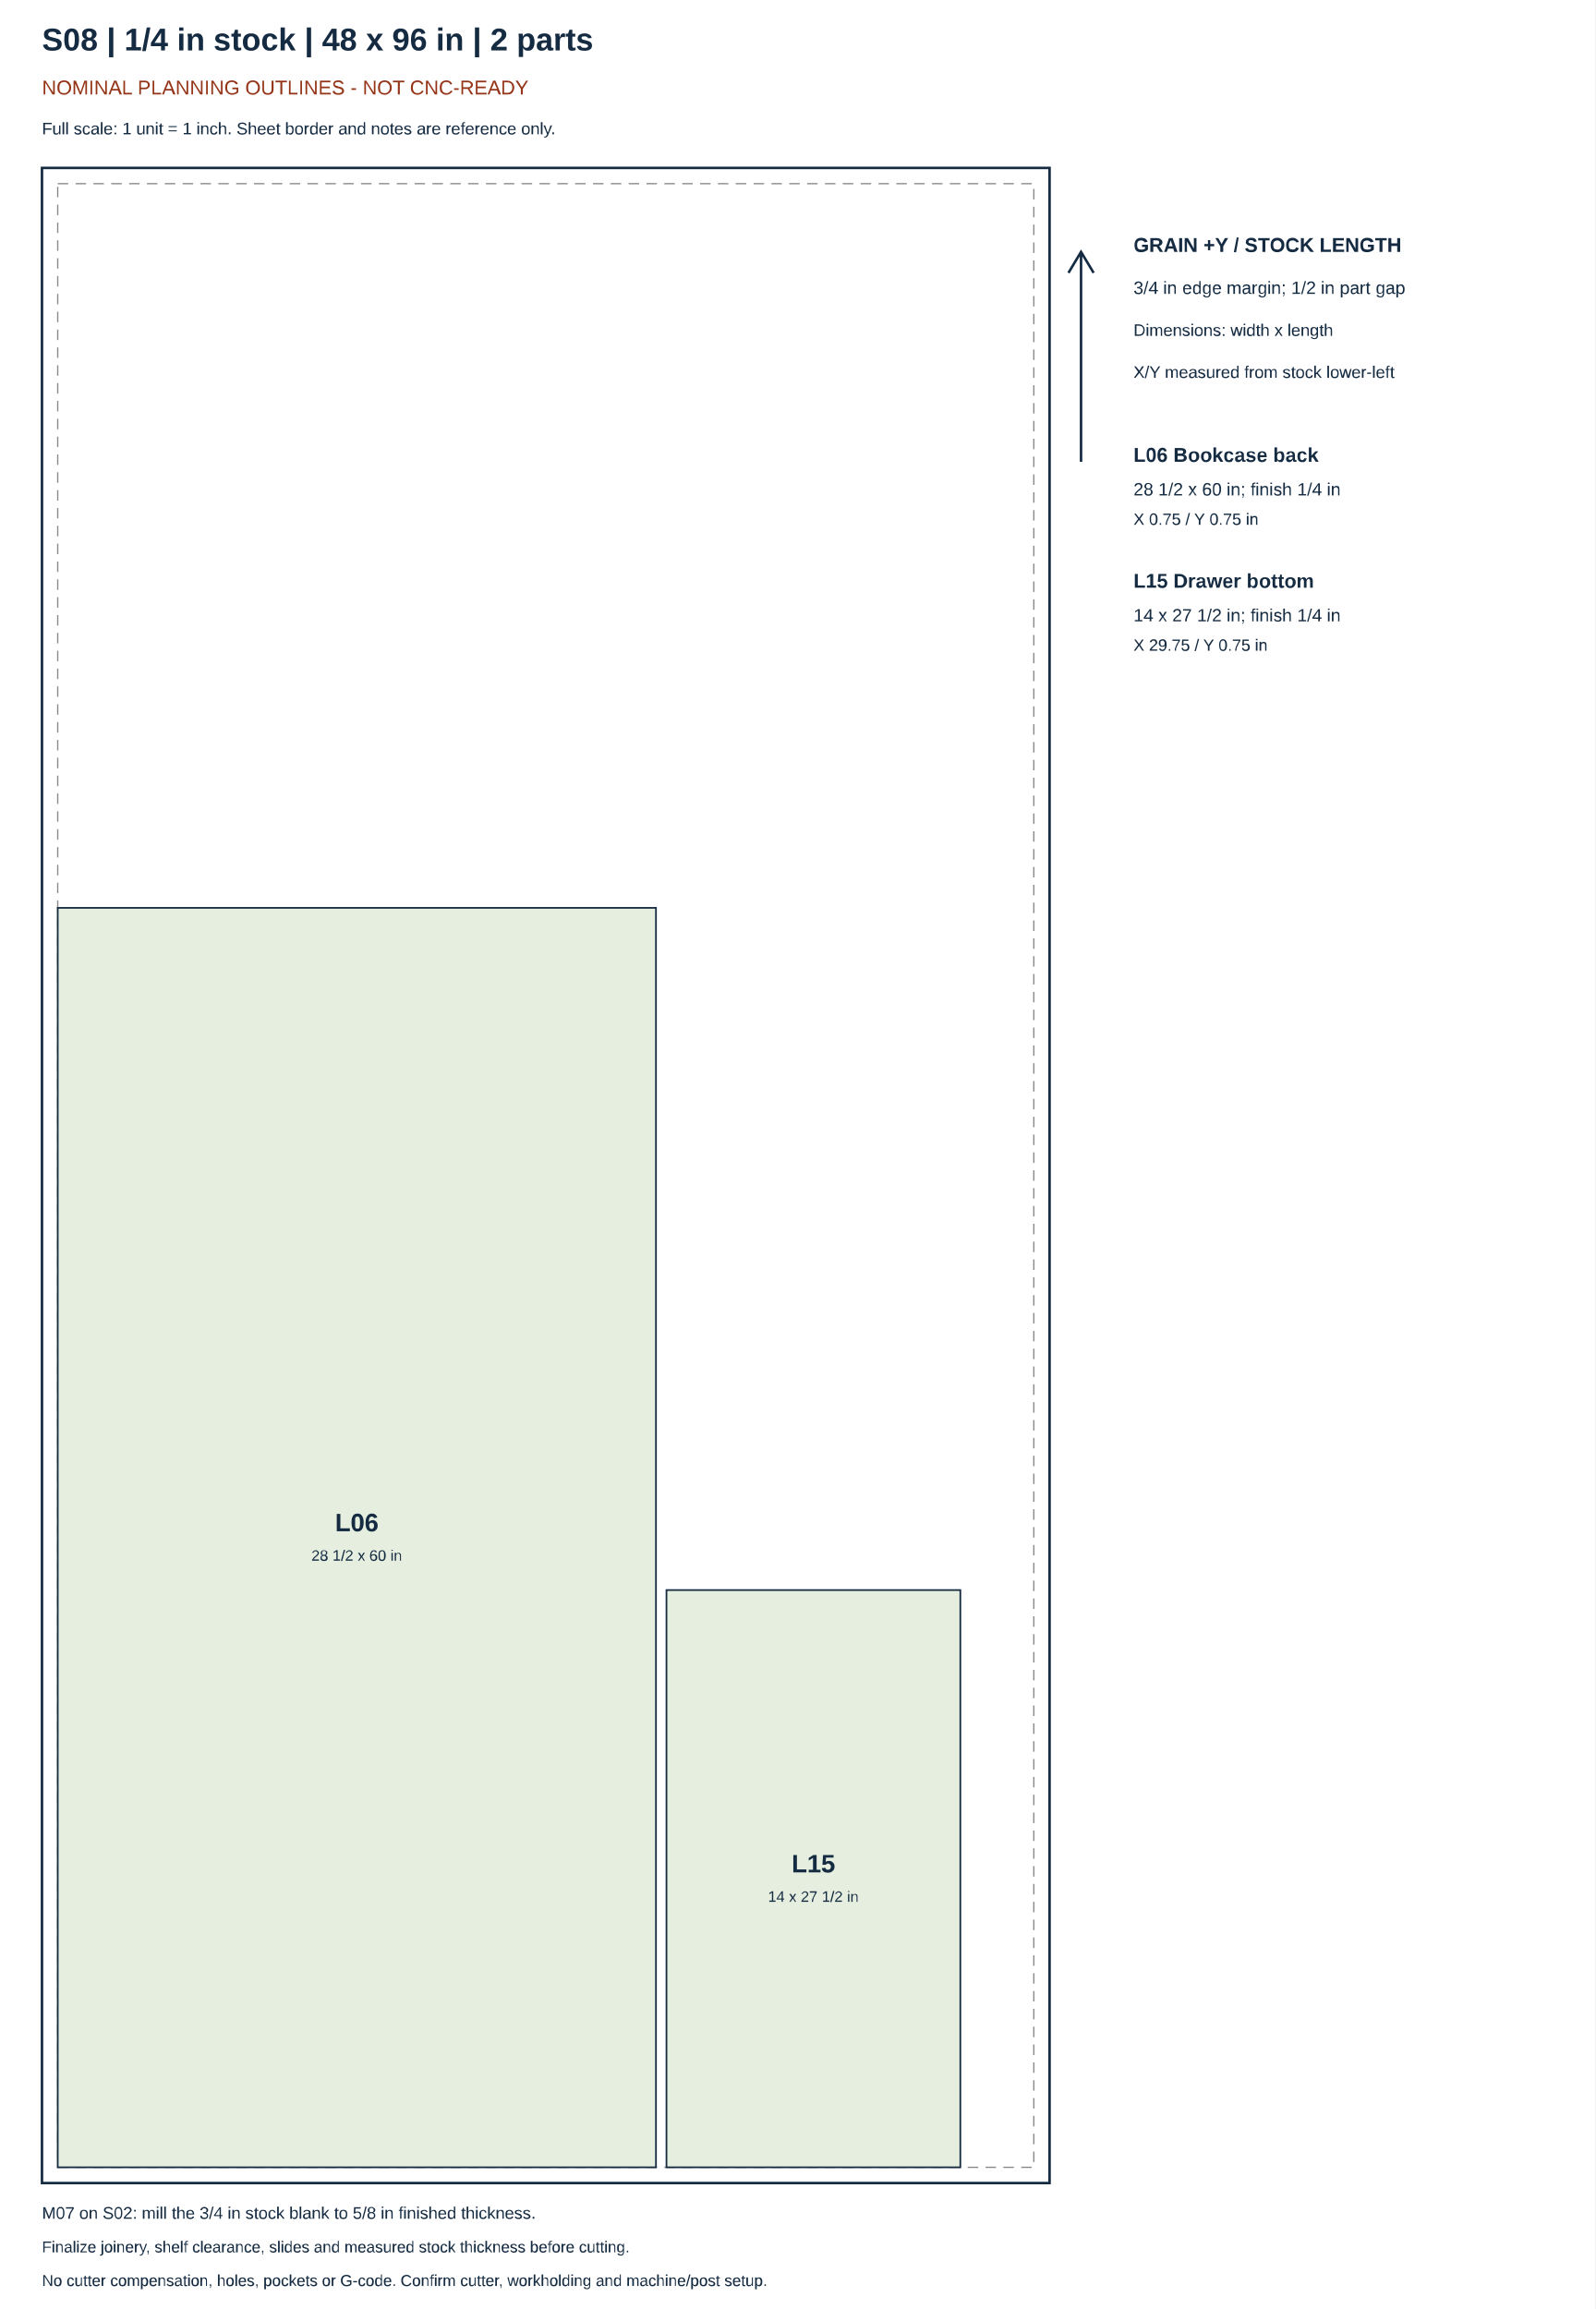
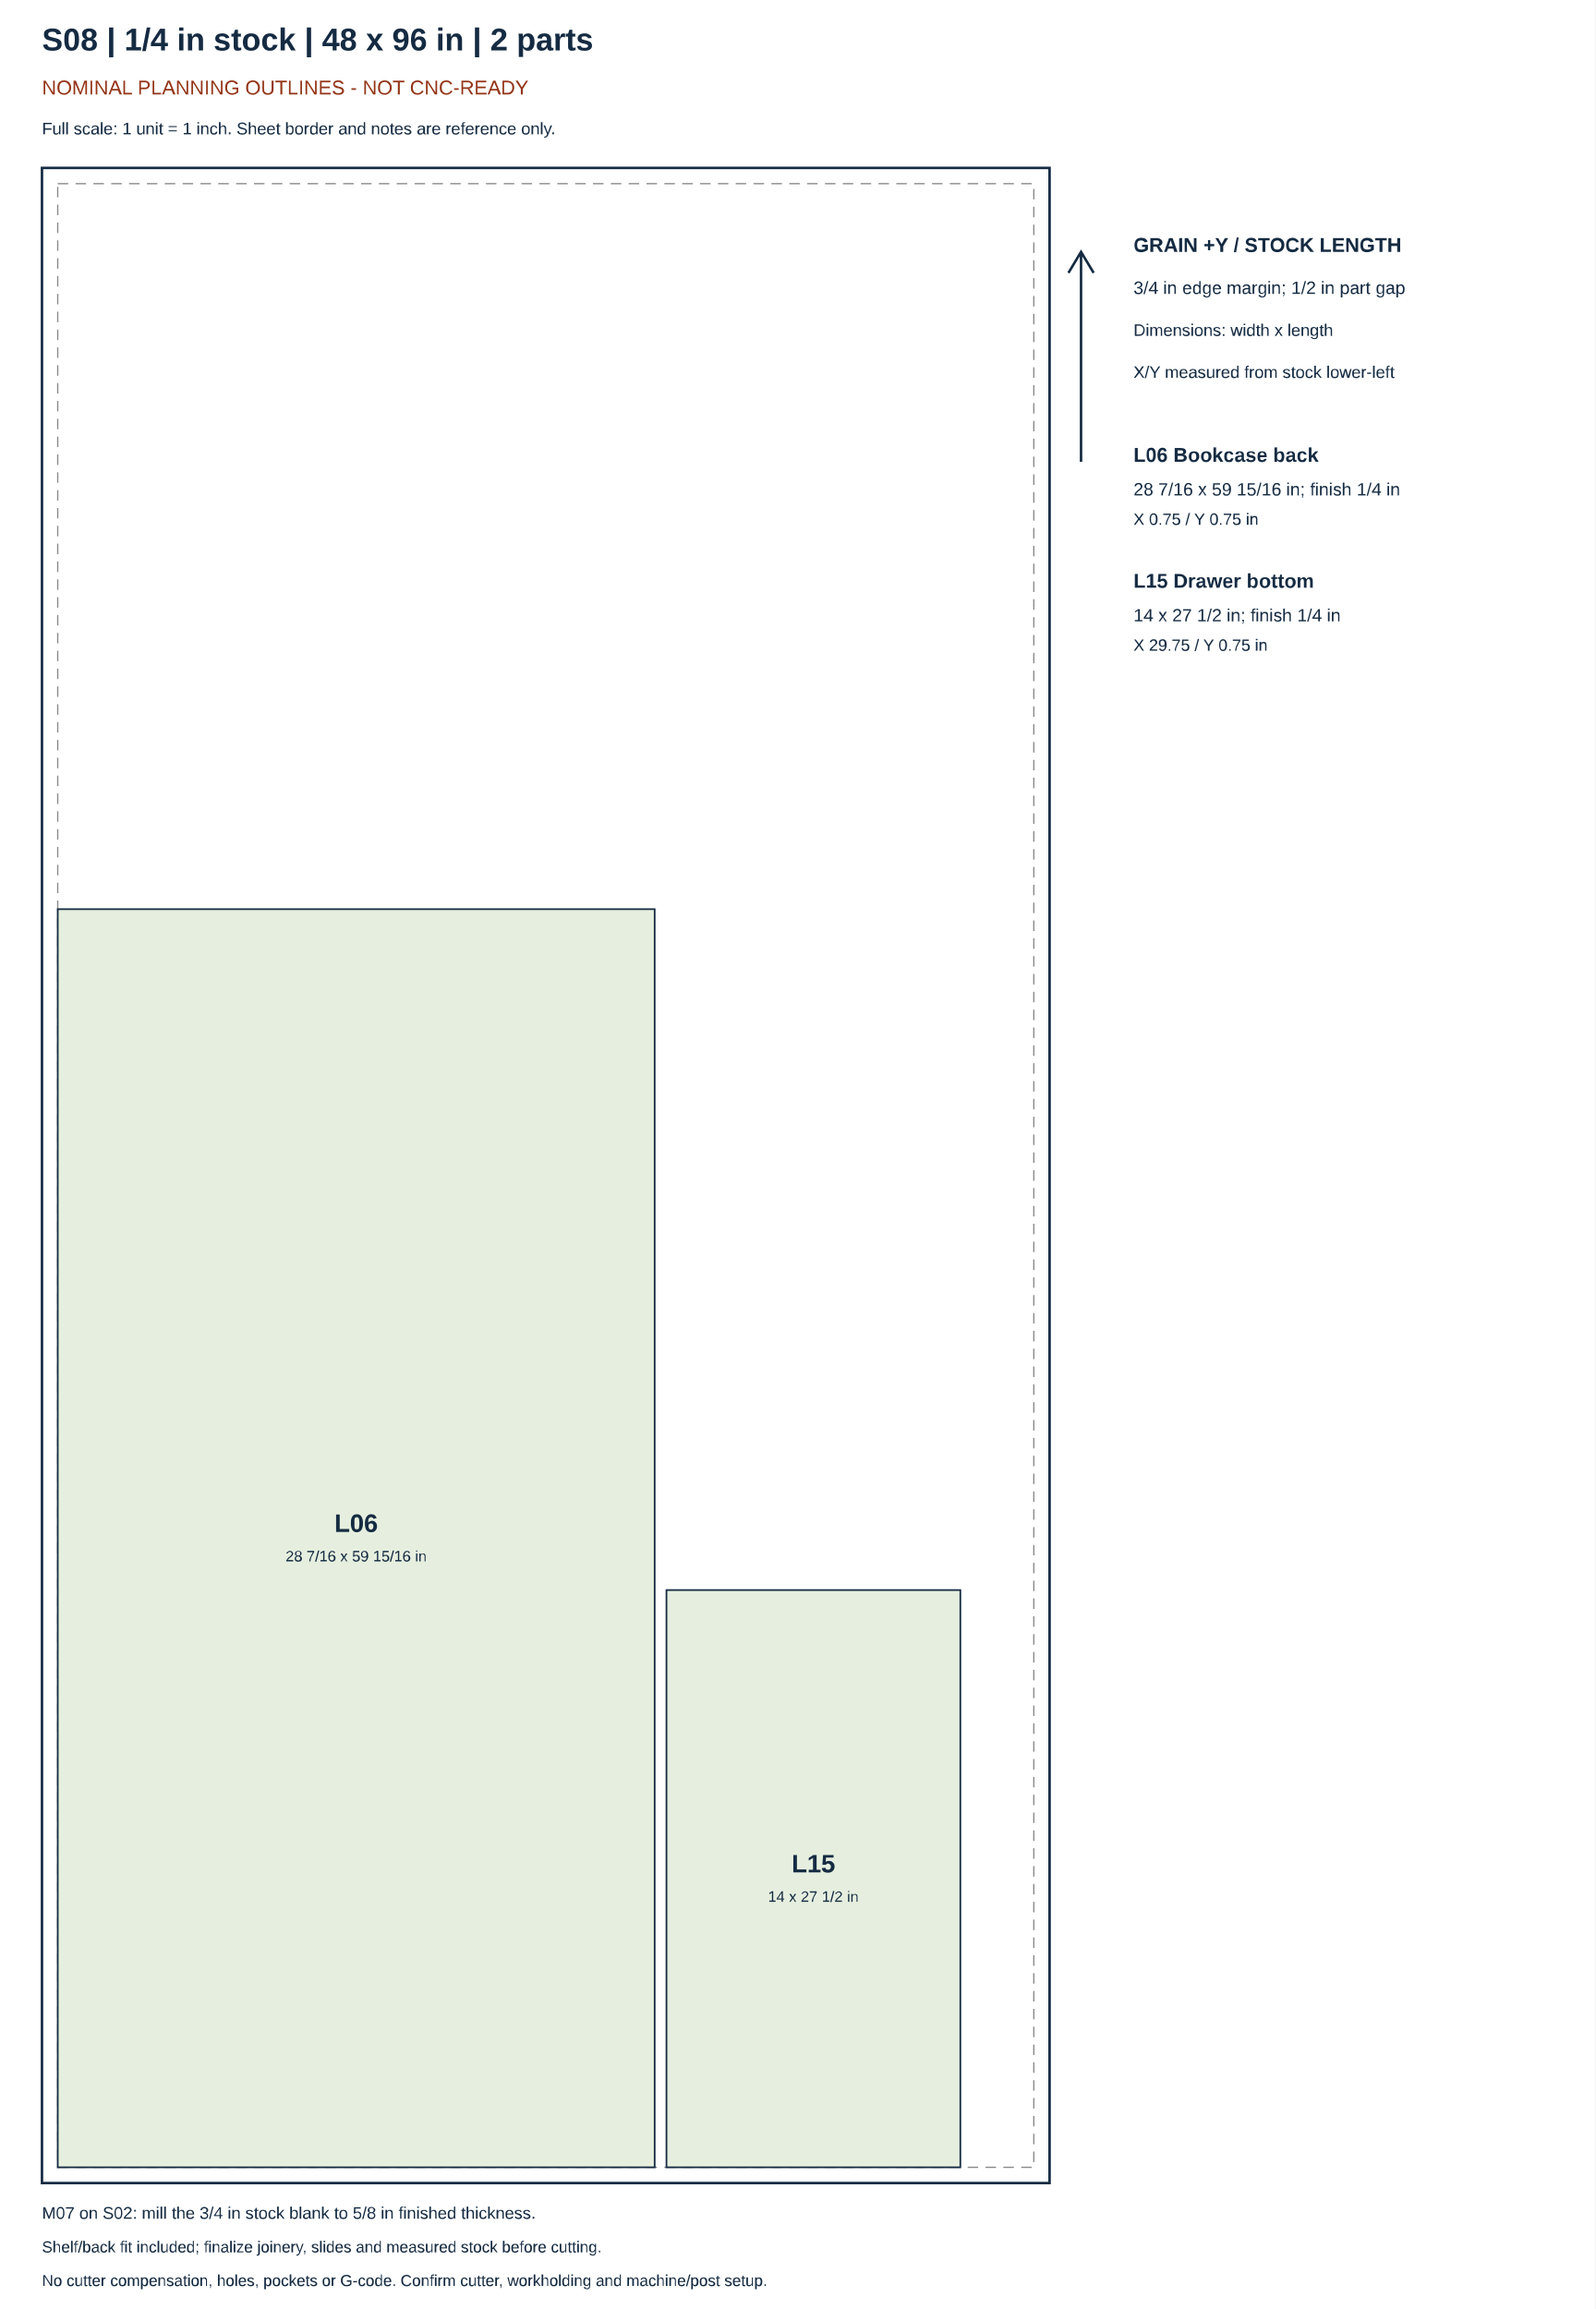
<svg xmlns="http://www.w3.org/2000/svg" width="76in" height="110in" viewBox="-2 -8 76 110">
  <rect x="-2" y="-8" width="100%" height="100%" fill="white" />
  <g font-family="Arial, sans-serif" fill="#152b42">
    <text x="0" y="-5.6" font-size="1.5" font-weight="bold">S08 | 1/4 in stock | 48 x 96 in | 2 parts</text>
    <text x="0" y="-3.5" font-size="0.95" fill="#943518">NOMINAL PLANNING OUTLINES - NOT CNC-READY</text>
    <text x="0" y="-1.6" font-size="0.8">Full scale: 1 unit = 1 inch. Sheet border and notes are reference only.</text>
    <g id="STOCK_REFERENCE">
      <rect x="0" y="0" width="48" height="96" fill="none" stroke="#152b42" stroke-width="0.12" />
    </g>
    <g id="MARGIN_REFERENCE">
      <rect x="0.75" y="0.75" width="46.5" height="94.5" fill="none" stroke="#888" stroke-width="0.06" stroke-dasharray="0.5 0.35" />
    </g>
    <g id="PART_OUTLINES" stroke="#152b42" stroke-width="0.08">
-       <rect id="L06" x="0.75" y="35.25" width="28.5" height="60.0" fill="#e6efdf" />
+       <rect id="L06" x="0.75" y="35.312" width="28.438" height="59.938" fill="#e6efdf" />
      <rect id="L15" x="29.75" y="67.75" width="14.0" height="27.5" fill="#e6efdf" />
    </g>
    <g id="LABELS" text-anchor="middle">
      <g>
-         <text x="15" y="64.95" font-size="1.2" font-weight="bold">L06</text>
-         <text x="15" y="66.35" font-size="0.72">28 1/2 x 60 in</text>
+         <text x="14.969" y="64.981" font-size="1.2" font-weight="bold">L06</text>
+         <text x="14.969" y="66.381" font-size="0.72">28 7/16 x 59 15/16 in</text>
      </g>
      <g>
        <text x="36.75" y="81.2" font-size="1.2" font-weight="bold">L15</text>
        <text x="36.75" y="82.6" font-size="0.72">14 x 27 1/2 in</text>
      </g>
    </g>
    <g id="GRAIN_REFERENCE" stroke="#152b42" stroke-width="0.12" fill="none">
      <path d="M 49.5 14 V 4 M 48.9 5 L 49.5 4 L 50.1 5" />
    </g>
    <text x="52" y="4" font-size="0.95" font-weight="bold">GRAIN +Y / STOCK LENGTH</text>
    <text x="52" y="6" font-size="0.85">3/4 in edge margin; 1/2 in part gap</text>
    <text x="52" y="8" font-size="0.8">Dimensions: width x length</text>
    <text x="52" y="10" font-size="0.8">X/Y measured from stock lower-left</text>
    <text x="52" y="14" font-size="0.95" font-weight="bold">L06  Bookcase back</text>
-     <text x="52" y="15.6" font-size="0.85">28 1/2 x 60 in; finish 1/4 in</text>
+     <text x="52" y="15.6" font-size="0.85">28 7/16 x 59 15/16 in; finish 1/4 in</text>
    <text x="52" y="17" font-size="0.78">X 0.75 / Y 0.75 in</text>
    <text x="52" y="20" font-size="0.95" font-weight="bold">L15  Drawer bottom</text>
    <text x="52" y="21.6" font-size="0.85">14 x 27 1/2 in; finish 1/4 in</text>
    <text x="52" y="23" font-size="0.78">X 29.75 / Y 0.75 in</text>
    <text x="0" y="97.7" font-size="0.8">M07 on S02: mill the 3/4 in stock blank to 5/8 in finished thickness.</text>
-     <text x="0" y="99.3" font-size="0.75">Finalize joinery, shelf clearance, slides and measured stock thickness before cutting.</text>
+     <text x="0" y="99.3" font-size="0.75">Shelf/back fit included; finalize joinery, slides and measured stock before cutting.</text>
    <text x="0" y="100.9" font-size="0.75">No cutter compensation, holes, pockets or G-code. Confirm cutter, workholding and machine/post setup.</text>
  </g>
</svg>
